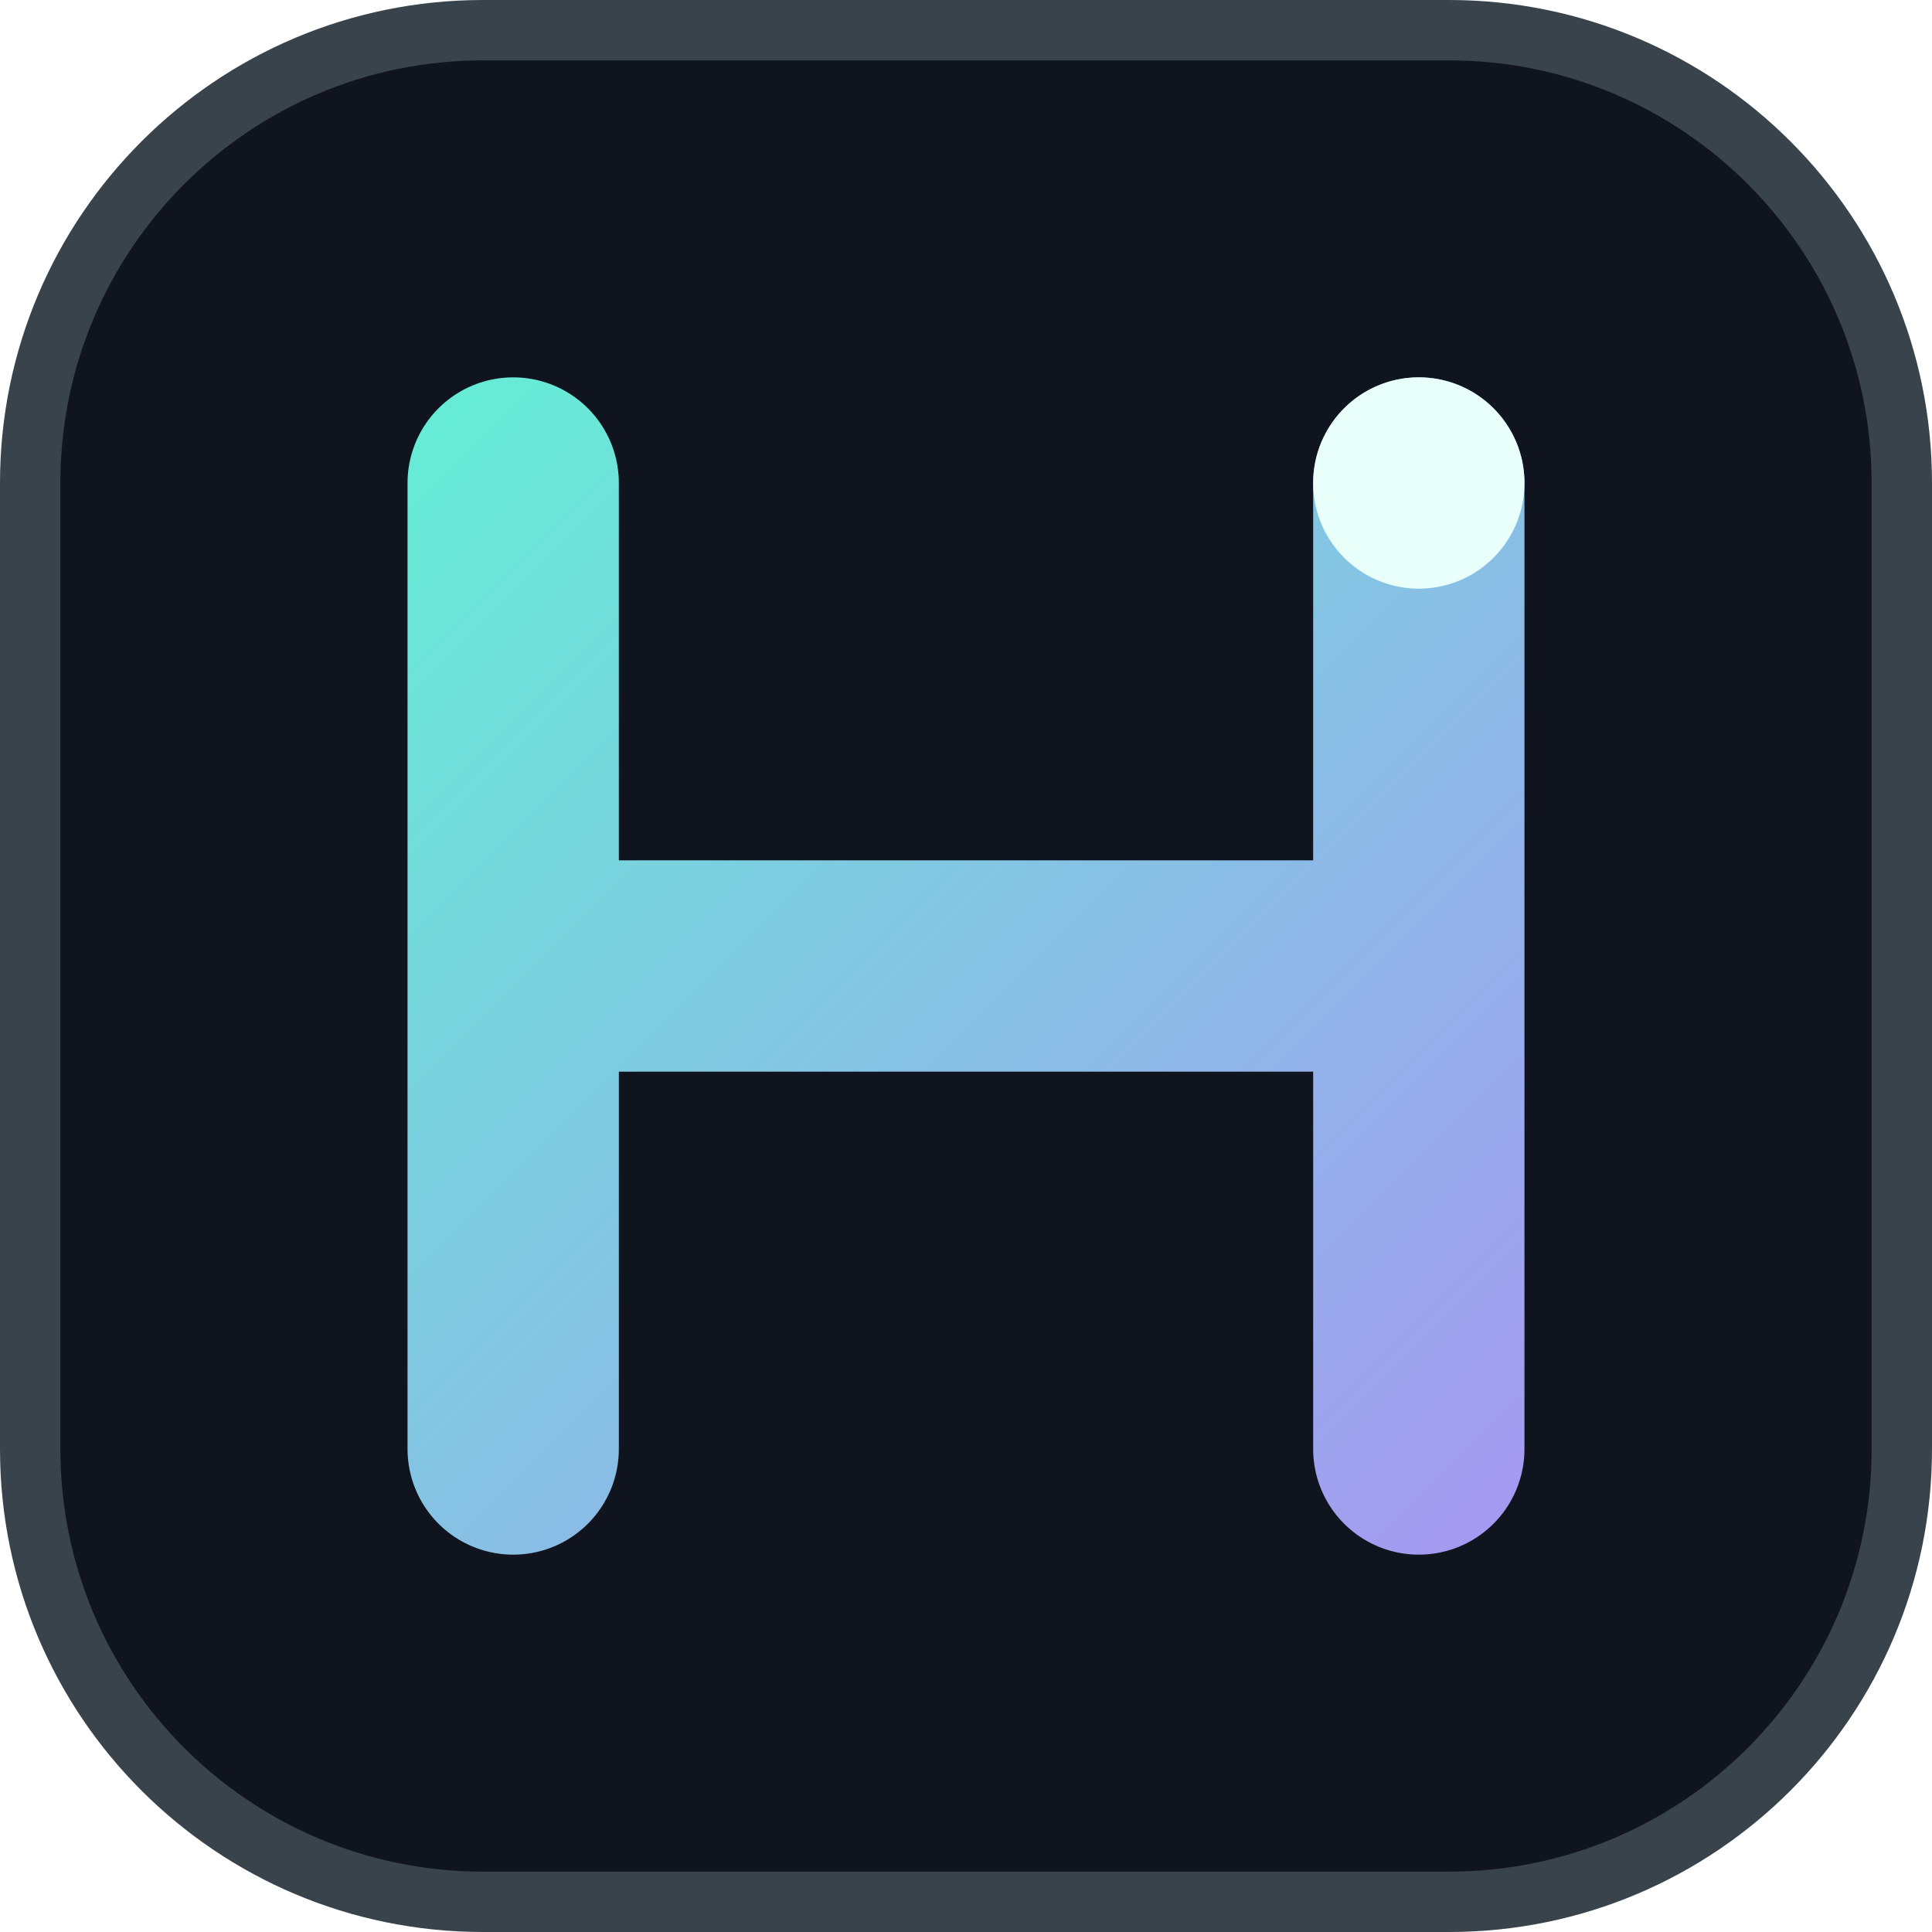
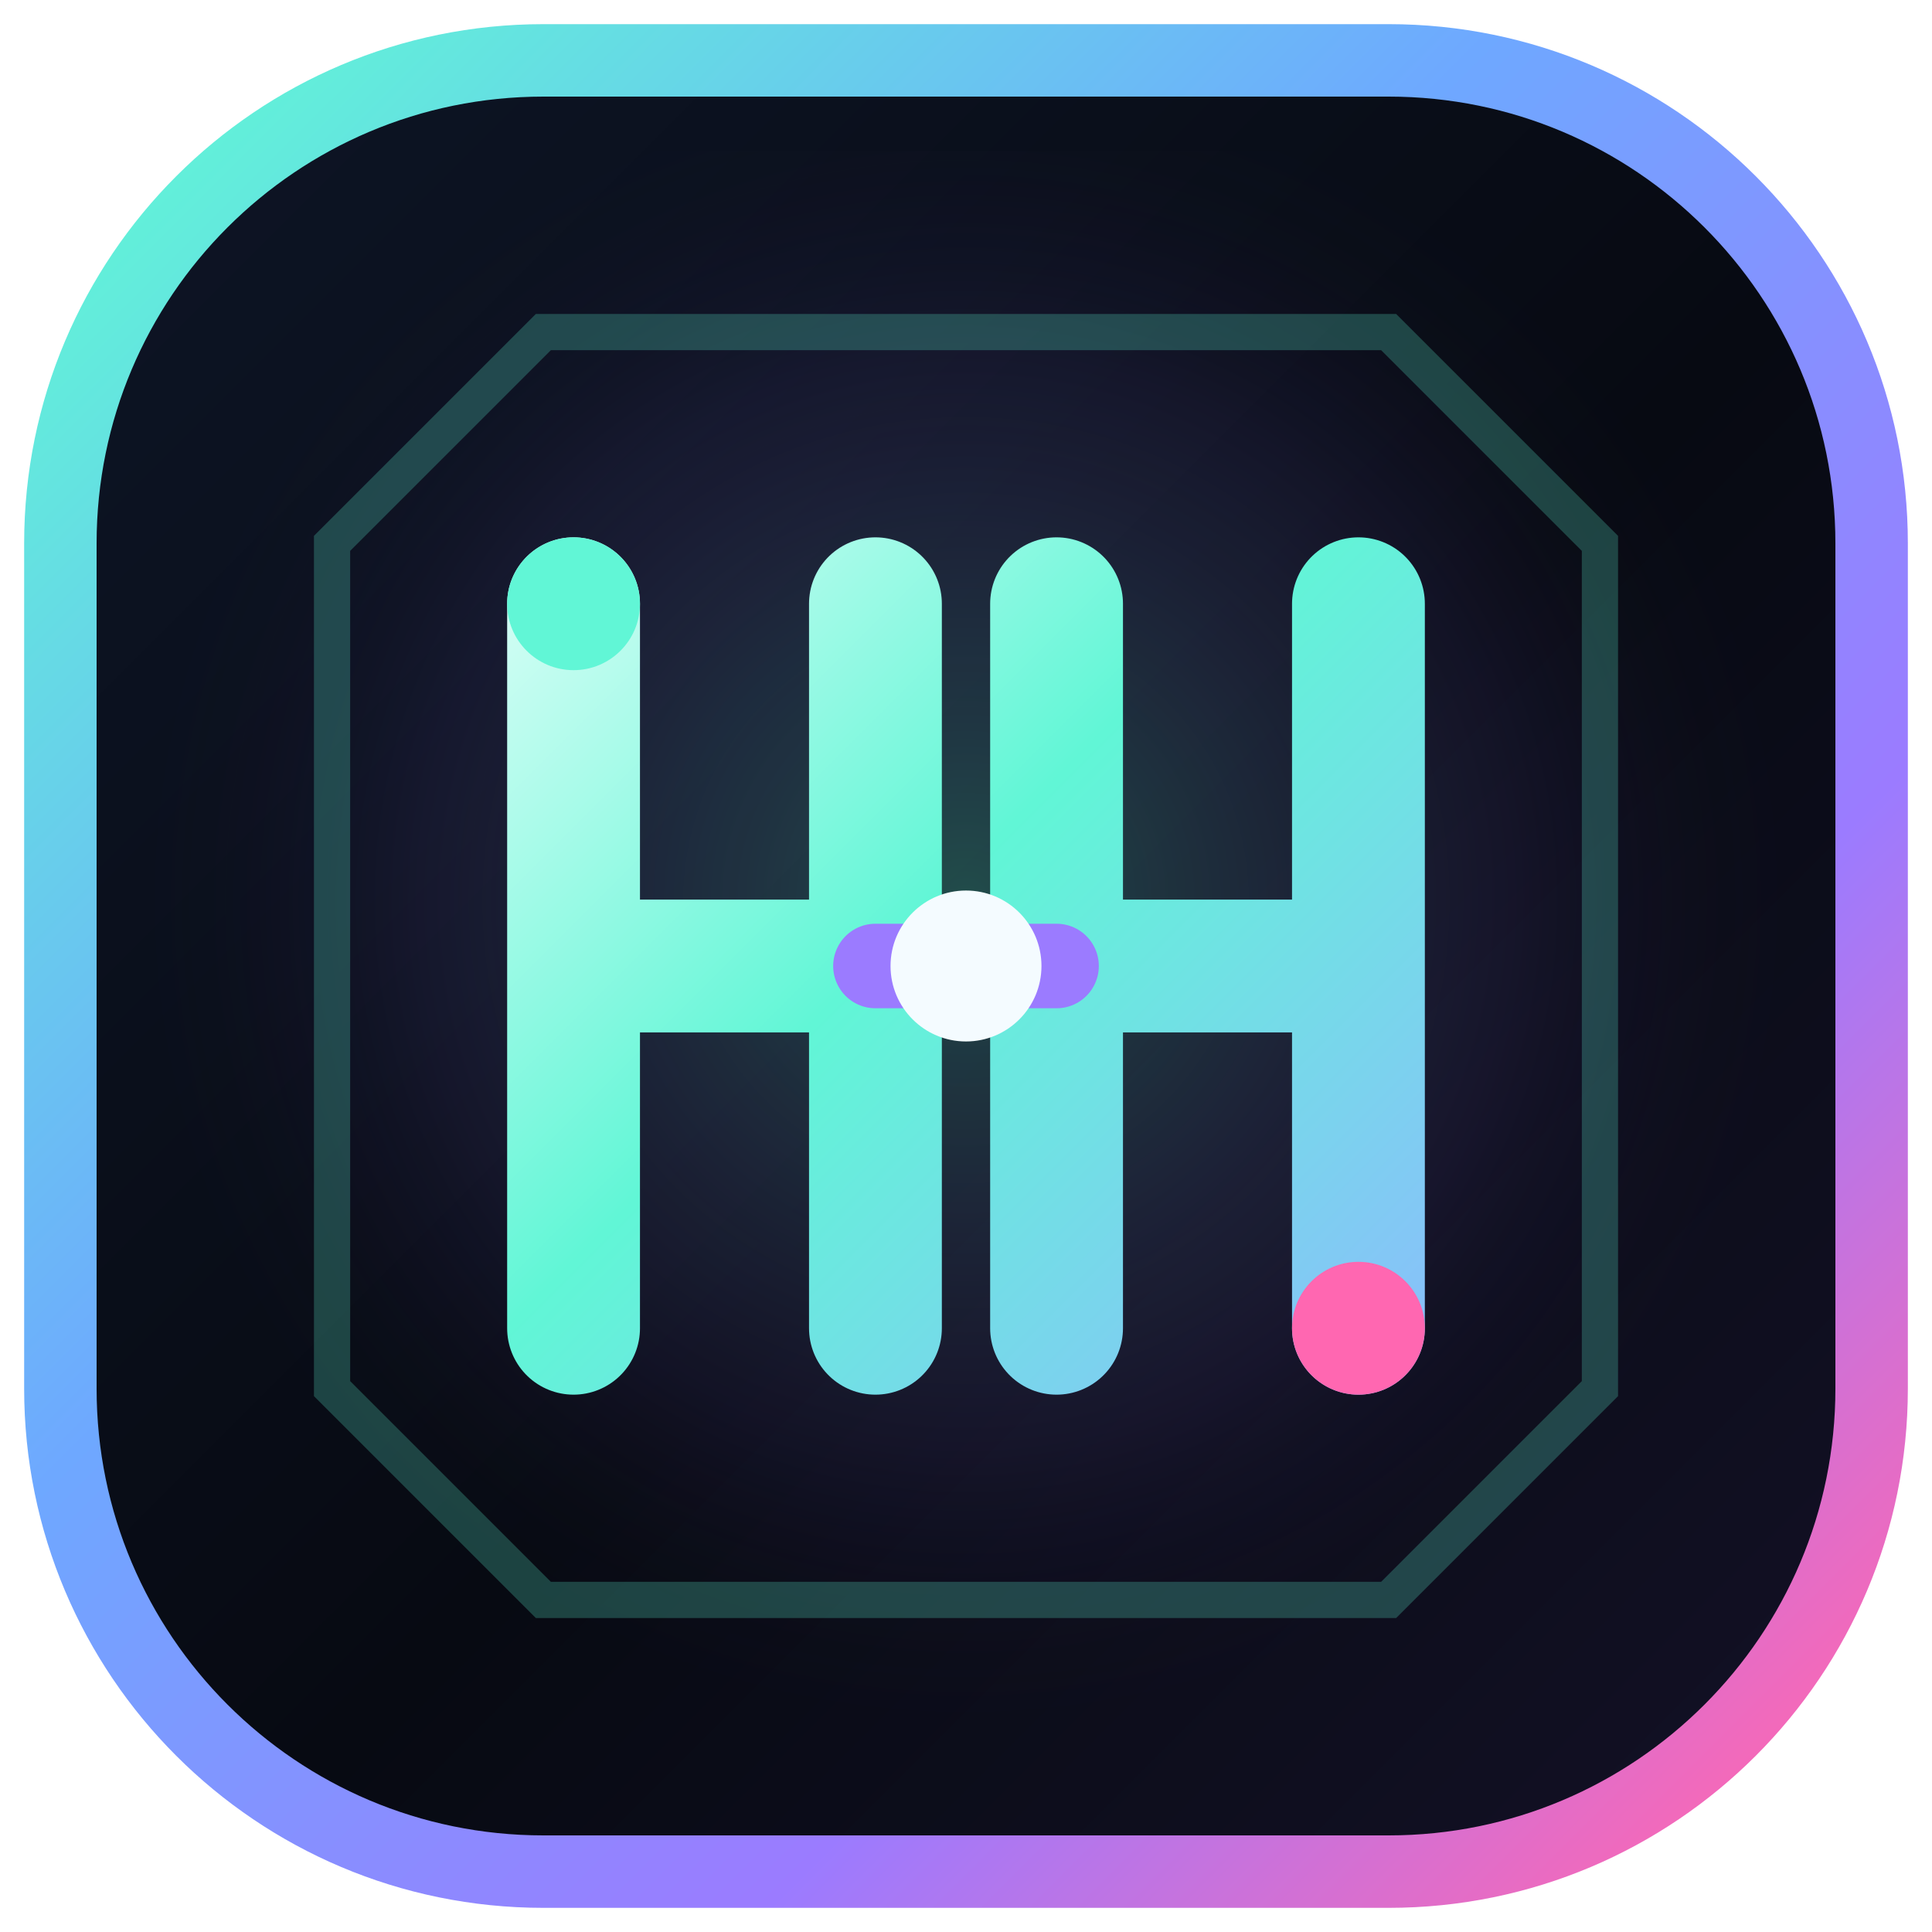
<svg xmlns="http://www.w3.org/2000/svg" viewBox="0 0 64 64">
  <defs>
-     <linearGradient id="mark" x1="12" y1="12" x2="52" y2="52" gradientUnits="userSpaceOnUse">
-       <stop stop-color="#62f1d4" />
-       <stop offset="1" stop-color="#a995f3" />
+     <linearGradient id="bgGrad" x1="6" y1="6" x2="58" y2="58" gradientUnits="userSpaceOnUse">
+       <stop offset="0" stop-color="#0d1424" />
+       <stop offset="0.55" stop-color="#070a12" />
+       <stop offset="1" stop-color="#121024" />
    </linearGradient>
+     <linearGradient id="rimGrad" x1="4" y1="4" x2="60" y2="60" gradientUnits="userSpaceOnUse">
+       <stop offset="0" stop-color="#61f6d6" />
+       <stop offset="0.38" stop-color="#6ea8ff" />
+       <stop offset="0.72" stop-color="#9b7bff" />
+       <stop offset="1" stop-color="#ff67b1" />
+     </linearGradient>
+     <linearGradient id="hhGrad" x1="16" y1="16" x2="48" y2="48" gradientUnits="userSpaceOnUse">
+       <stop offset="0" stop-color="#e8fffa" />
+       <stop offset="0.45" stop-color="#61f6d6" />
+       <stop offset="1" stop-color="#8eb8ff" />
+     </linearGradient>
+     <radialGradient id="coreGlow" cx="50%" cy="46%" r="52%">
+       <stop offset="0" stop-color="#61f6d6" stop-opacity="0.28" />
+       <stop offset="0.65" stop-color="#9b7bff" stop-opacity="0.08" />
+       <stop offset="1" stop-color="#070a12" stop-opacity="0" />
+     </radialGradient>
  </defs>
-   <rect x="1" y="1" width="62" height="62" rx="15" fill="#10141e" stroke="#38434b" stroke-width="2" />
-   <path d="M17 16v32m30-32v32M17 32h30" fill="none" stroke="url(#mark)" stroke-width="7" stroke-linecap="round" stroke-linejoin="round" />
-   <circle cx="47" cy="16" r="3.5" fill="#e8fffa" />
+   <rect x="2" y="2" width="60" height="60" rx="16" fill="url(#bgGrad)" stroke="url(#rimGrad)" stroke-width="2.4" />
+   <rect x="5" y="5" width="54" height="54" rx="13" fill="url(#coreGlow)" />
+   <path d="M18 11H46L53 18V46L46 53H18L11 46V18Z" fill="none" stroke="rgba(97,246,214,0.24)" stroke-width="1.2" />
+   <path d="M19 20V44M29 20V44M19 32H29M35 20V44M45 20V44M35 32H45" fill="none" stroke="url(#hhGrad)" stroke-width="4.4" stroke-linecap="round" stroke-linejoin="round" />
+   <path d="M29 32H35" stroke="#9b7bff" stroke-width="2.8" stroke-linecap="round" />
+   <circle cx="19" cy="20" r="2.2" fill="#61f6d6" />
+   <circle cx="45" cy="44" r="2.2" fill="#ff67b1" />
+   <circle cx="32" cy="32" r="2.5" fill="#f4fbff" />
</svg>
